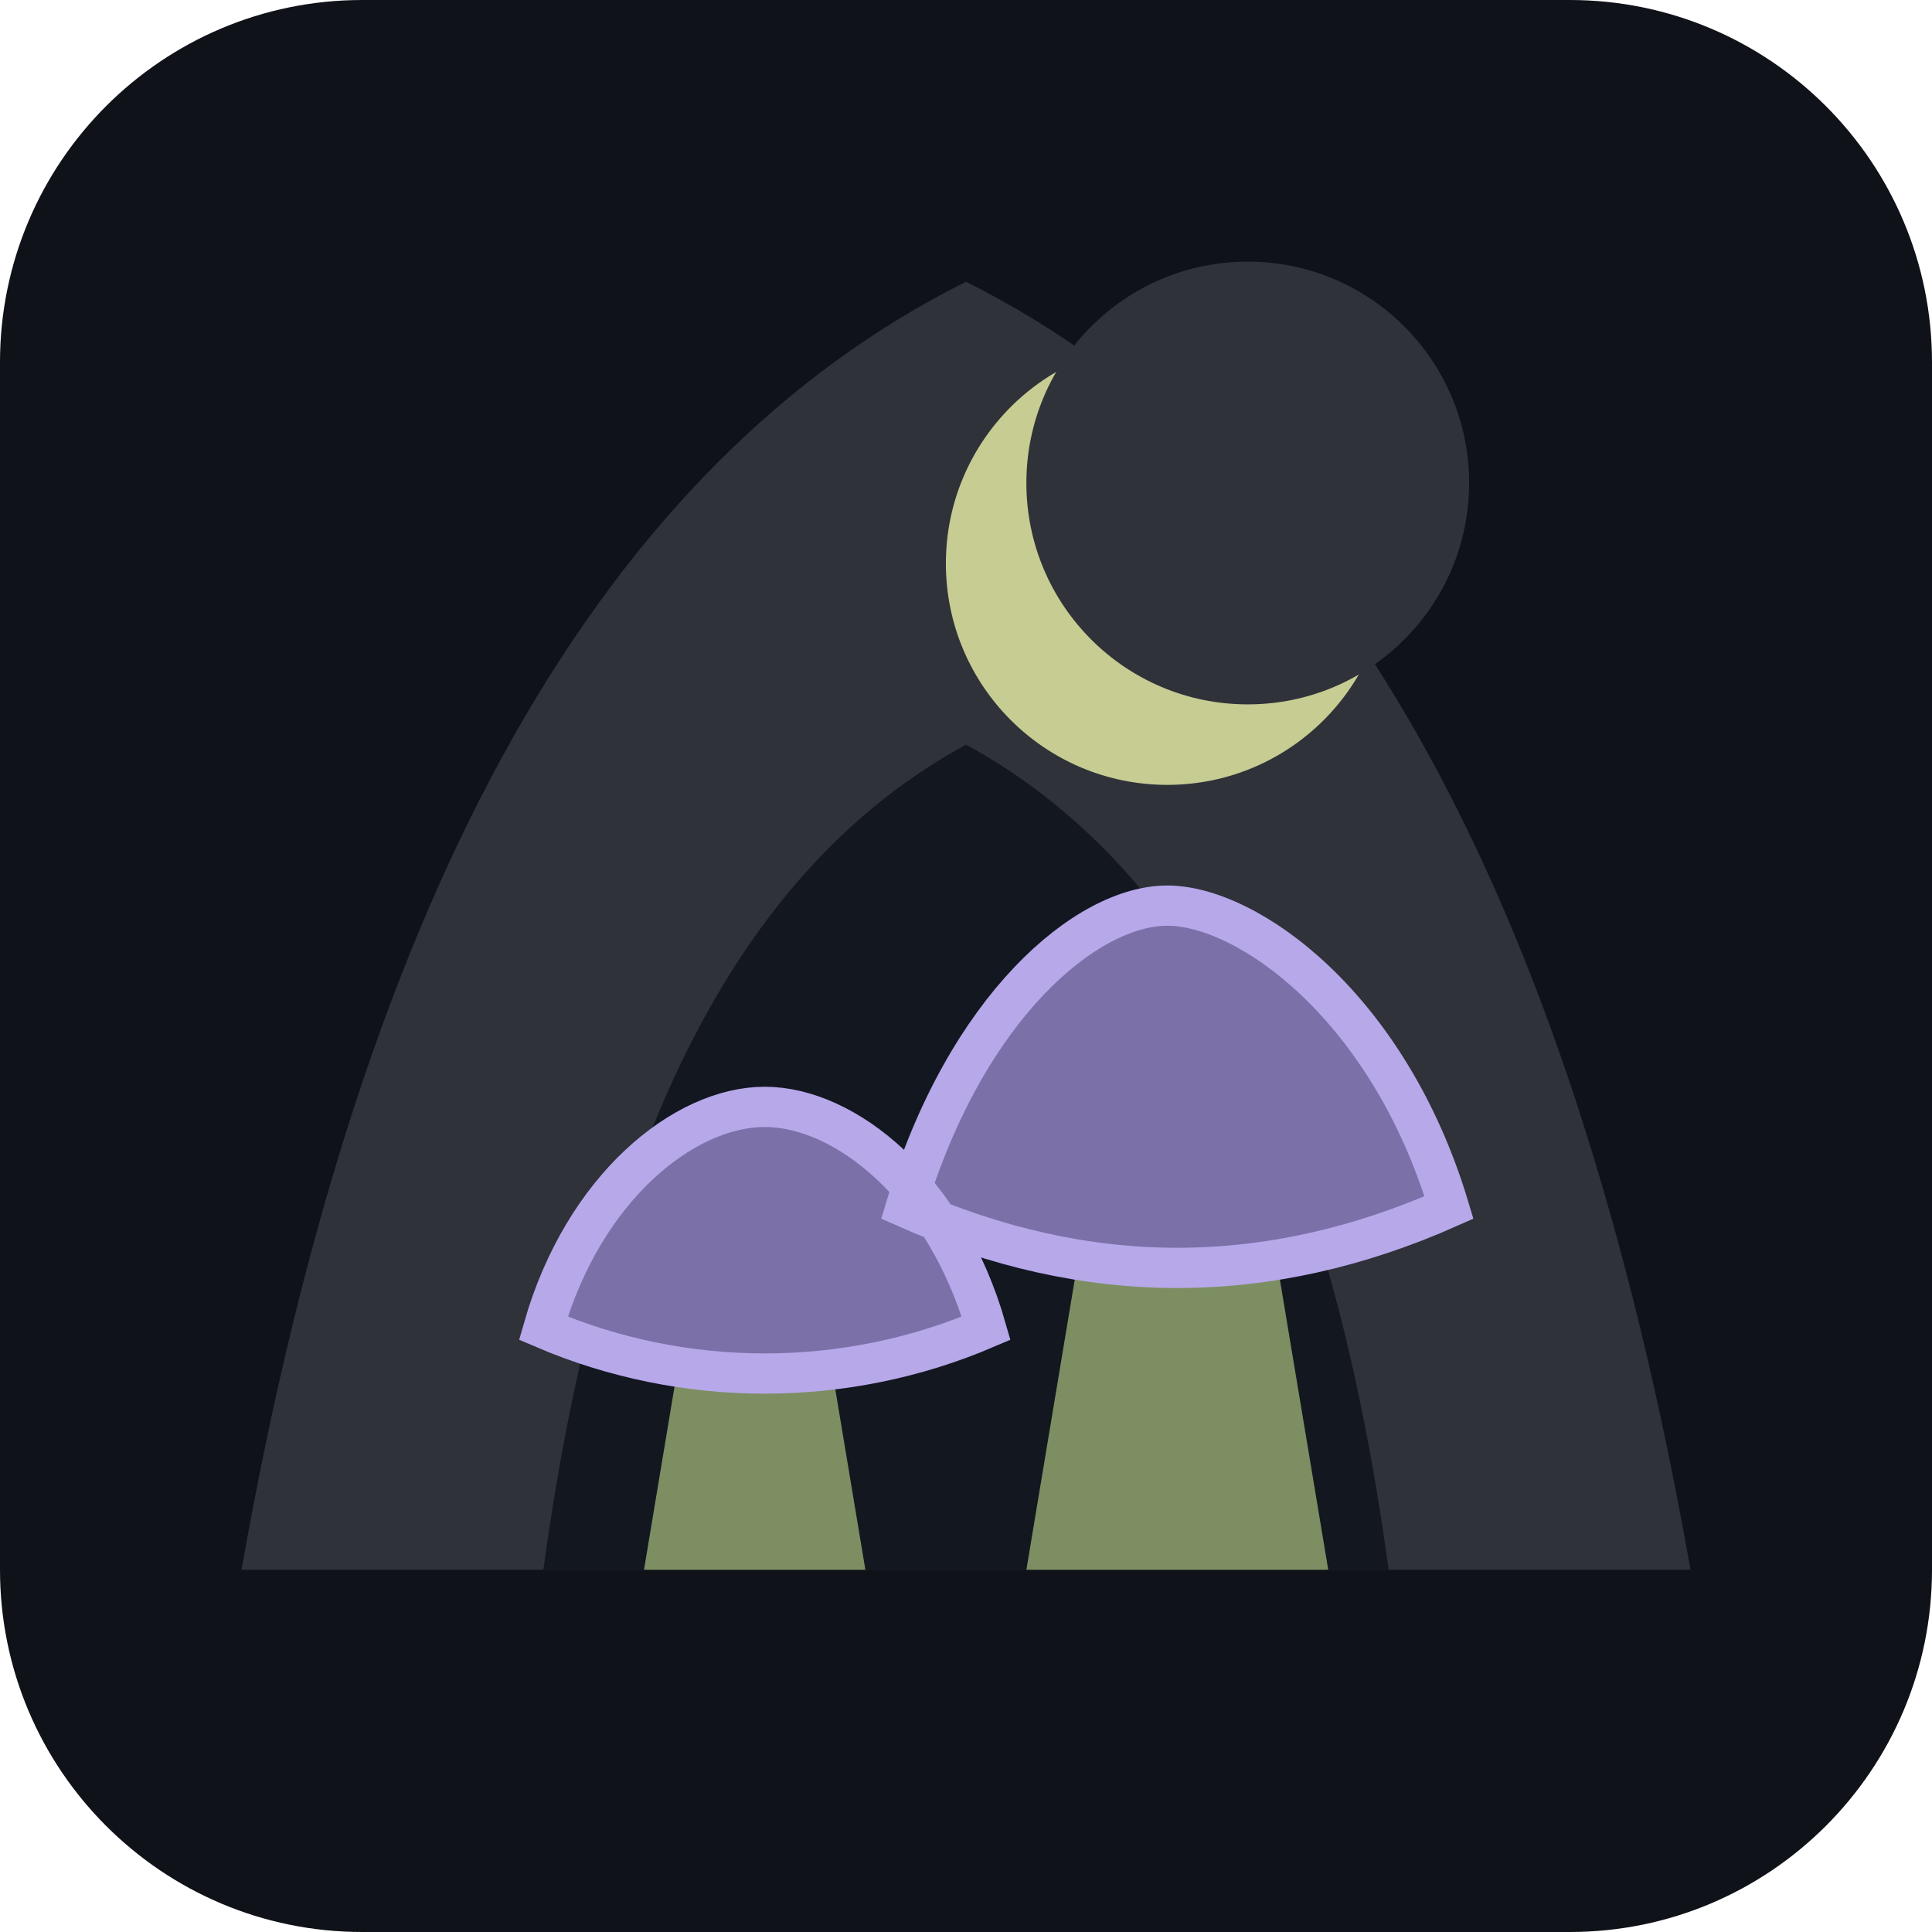
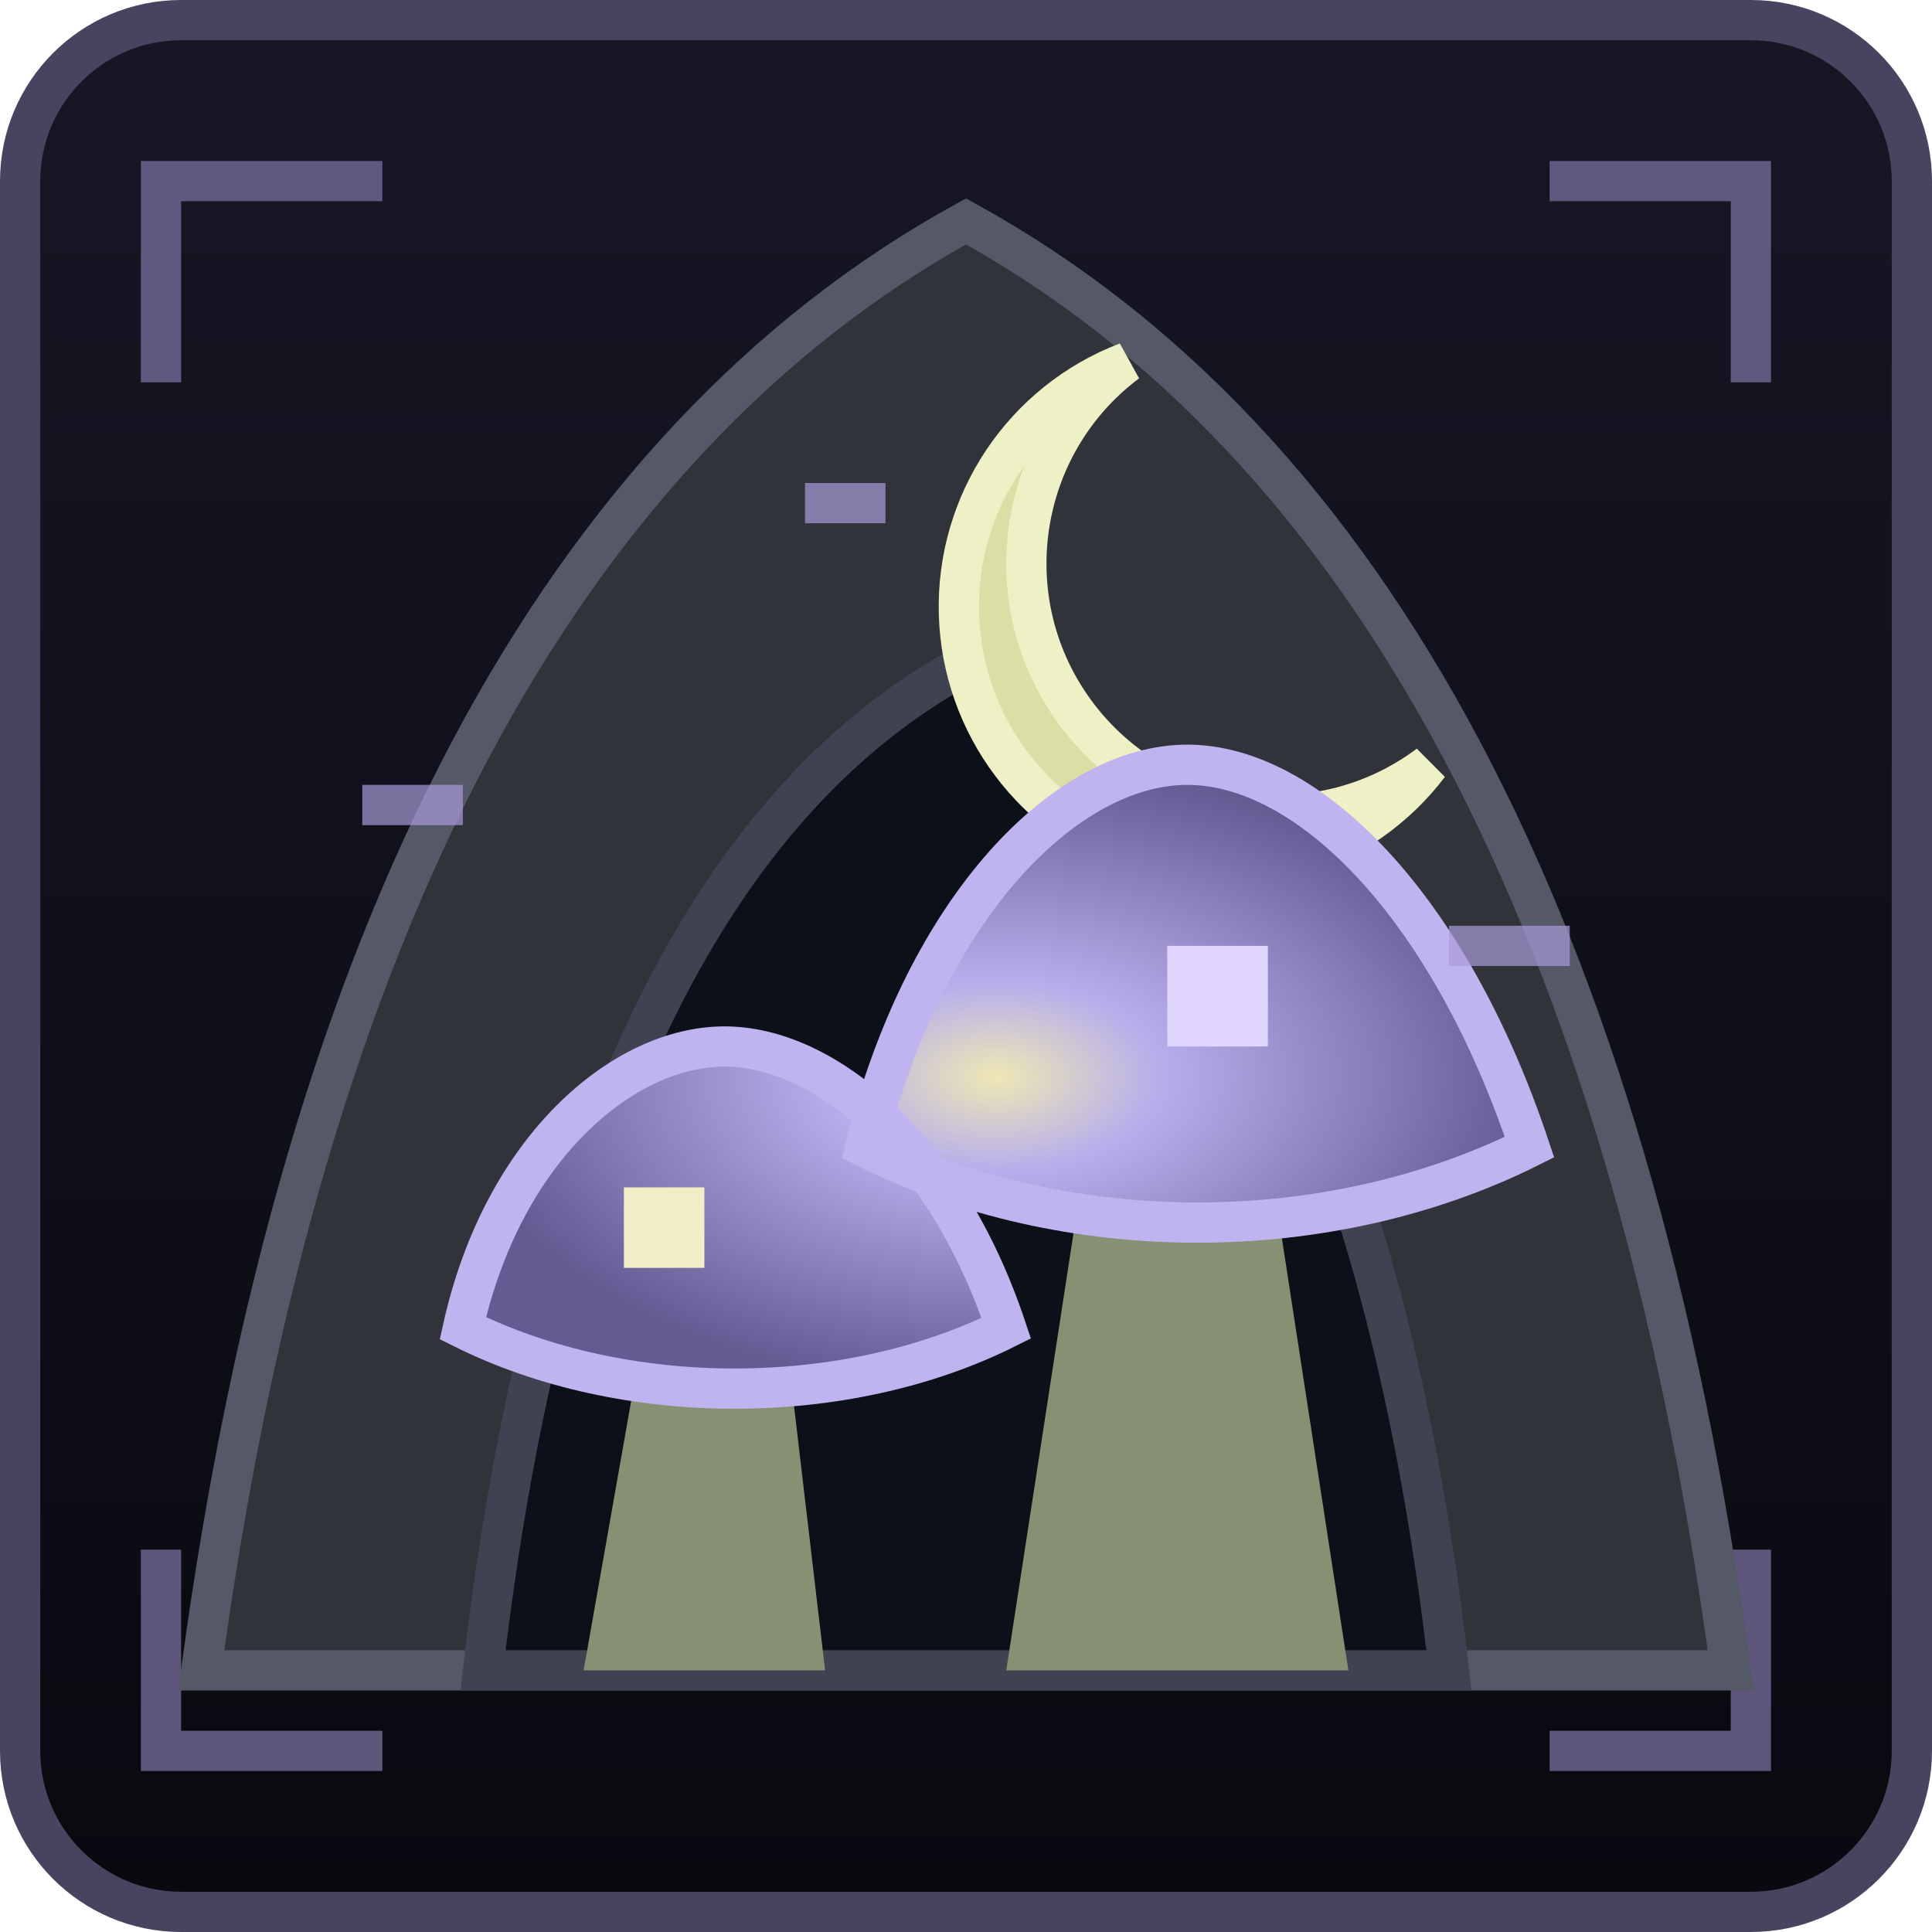
<svg xmlns="http://www.w3.org/2000/svg" viewBox="0 0 96 96" role="img" aria-labelledby="title">
-   <rect width="96" height="96" rx="18" fill="#0f1218" />
-   <path d="M12 78c6-34 18-55 36-64 18 9 30 30 36 64H12Z" fill="#2f3239" />
-   <path d="M27 78c3-22 10-35 21-41 11 6 18 19 21 41H27Z" fill="#121720" />
-   <circle cx="58" cy="28" r="11" fill="#d6dd9b" opacity=".9" />
-   <circle cx="62" cy="24" r="11" fill="#2f3239" />
-   <path d="M34 66h7l2 12H32l2-12Zm20-6h9l3 18H51l3-18Z" fill="#7d8f62" />
-   <path d="M27 66c2-7 7-11 11-11s9 4 11 11c-7 3-15 3-22 0Zm18-6c3-10 9-15 13-15s11 5 14 15c-9 4-18 4-27 0Z" fill="#7b70a7" stroke="#b7a8ea" stroke-width="2" />
+   <defs>
+     <linearGradient id="bg" x1="0" y1="0" x2="0" y2="1">
+       <stop stop-color="#171625" />
+       <stop offset="1" stop-color="#090a10" />
+     </linearGradient>
+     <radialGradient id="spore">
+       <stop stop-color="#eee8b4" />
+       <stop offset=".3" stop-color="#b7aeec" />
+       <stop offset="1" stop-color="#655a92" />
+     </radialGradient>
+   </defs>
+   <rect x="1" y="1" width="94" height="94" rx="8" fill="url(#bg)" stroke="#49435f" stroke-width="2" />
+   <path d="M8 19V9h11M77 9h10v10M8 77v10h11M77 87h10V77" fill="none" stroke="#7a6f9e" stroke-width="2" opacity=".75" />
+   <path d="M10 83c5-37 18-61 38-72 20 11 33 35 38 72H10Z" fill="#31333b" stroke="#555866" stroke-width="2" />
+   <path d="M24 83c3-26 11-43 24-50 13 7 21 24 24 50H24Z" fill="#0c1018" stroke="#3f4351" stroke-width="2" />
+   <path d="M56 18a13 13 0 1 0 15 20A11 11 0 0 1 56 18Z" fill="#d9dfa5" stroke="#eef0c6" stroke-width="2" />
+   <path d="M32 66h7l2 17H29l3-17Zm22-9h9l4 26H50l4-26Z" fill="#859172" />
+   <path d="M23 66c2-9 8-14 13-14s11 5 14 14c-8 4-19 4-27 0Zm20-9c3-12 10-19 16-19s13 7 17 19c-10 5-23 5-33 0Z" fill="url(#spore)" stroke="#c0b4f0" stroke-width="2" />
+   <rect x="31" y="59" width="4" height="4" fill="#f0edc8" />
+   <rect x="58" y="47" width="5" height="5" fill="#e0d5ff" />
+   <path d="M18 40h5m49 7h6M40 25h4" stroke="#a99bd8" stroke-width="2" opacity=".7" />
</svg>
